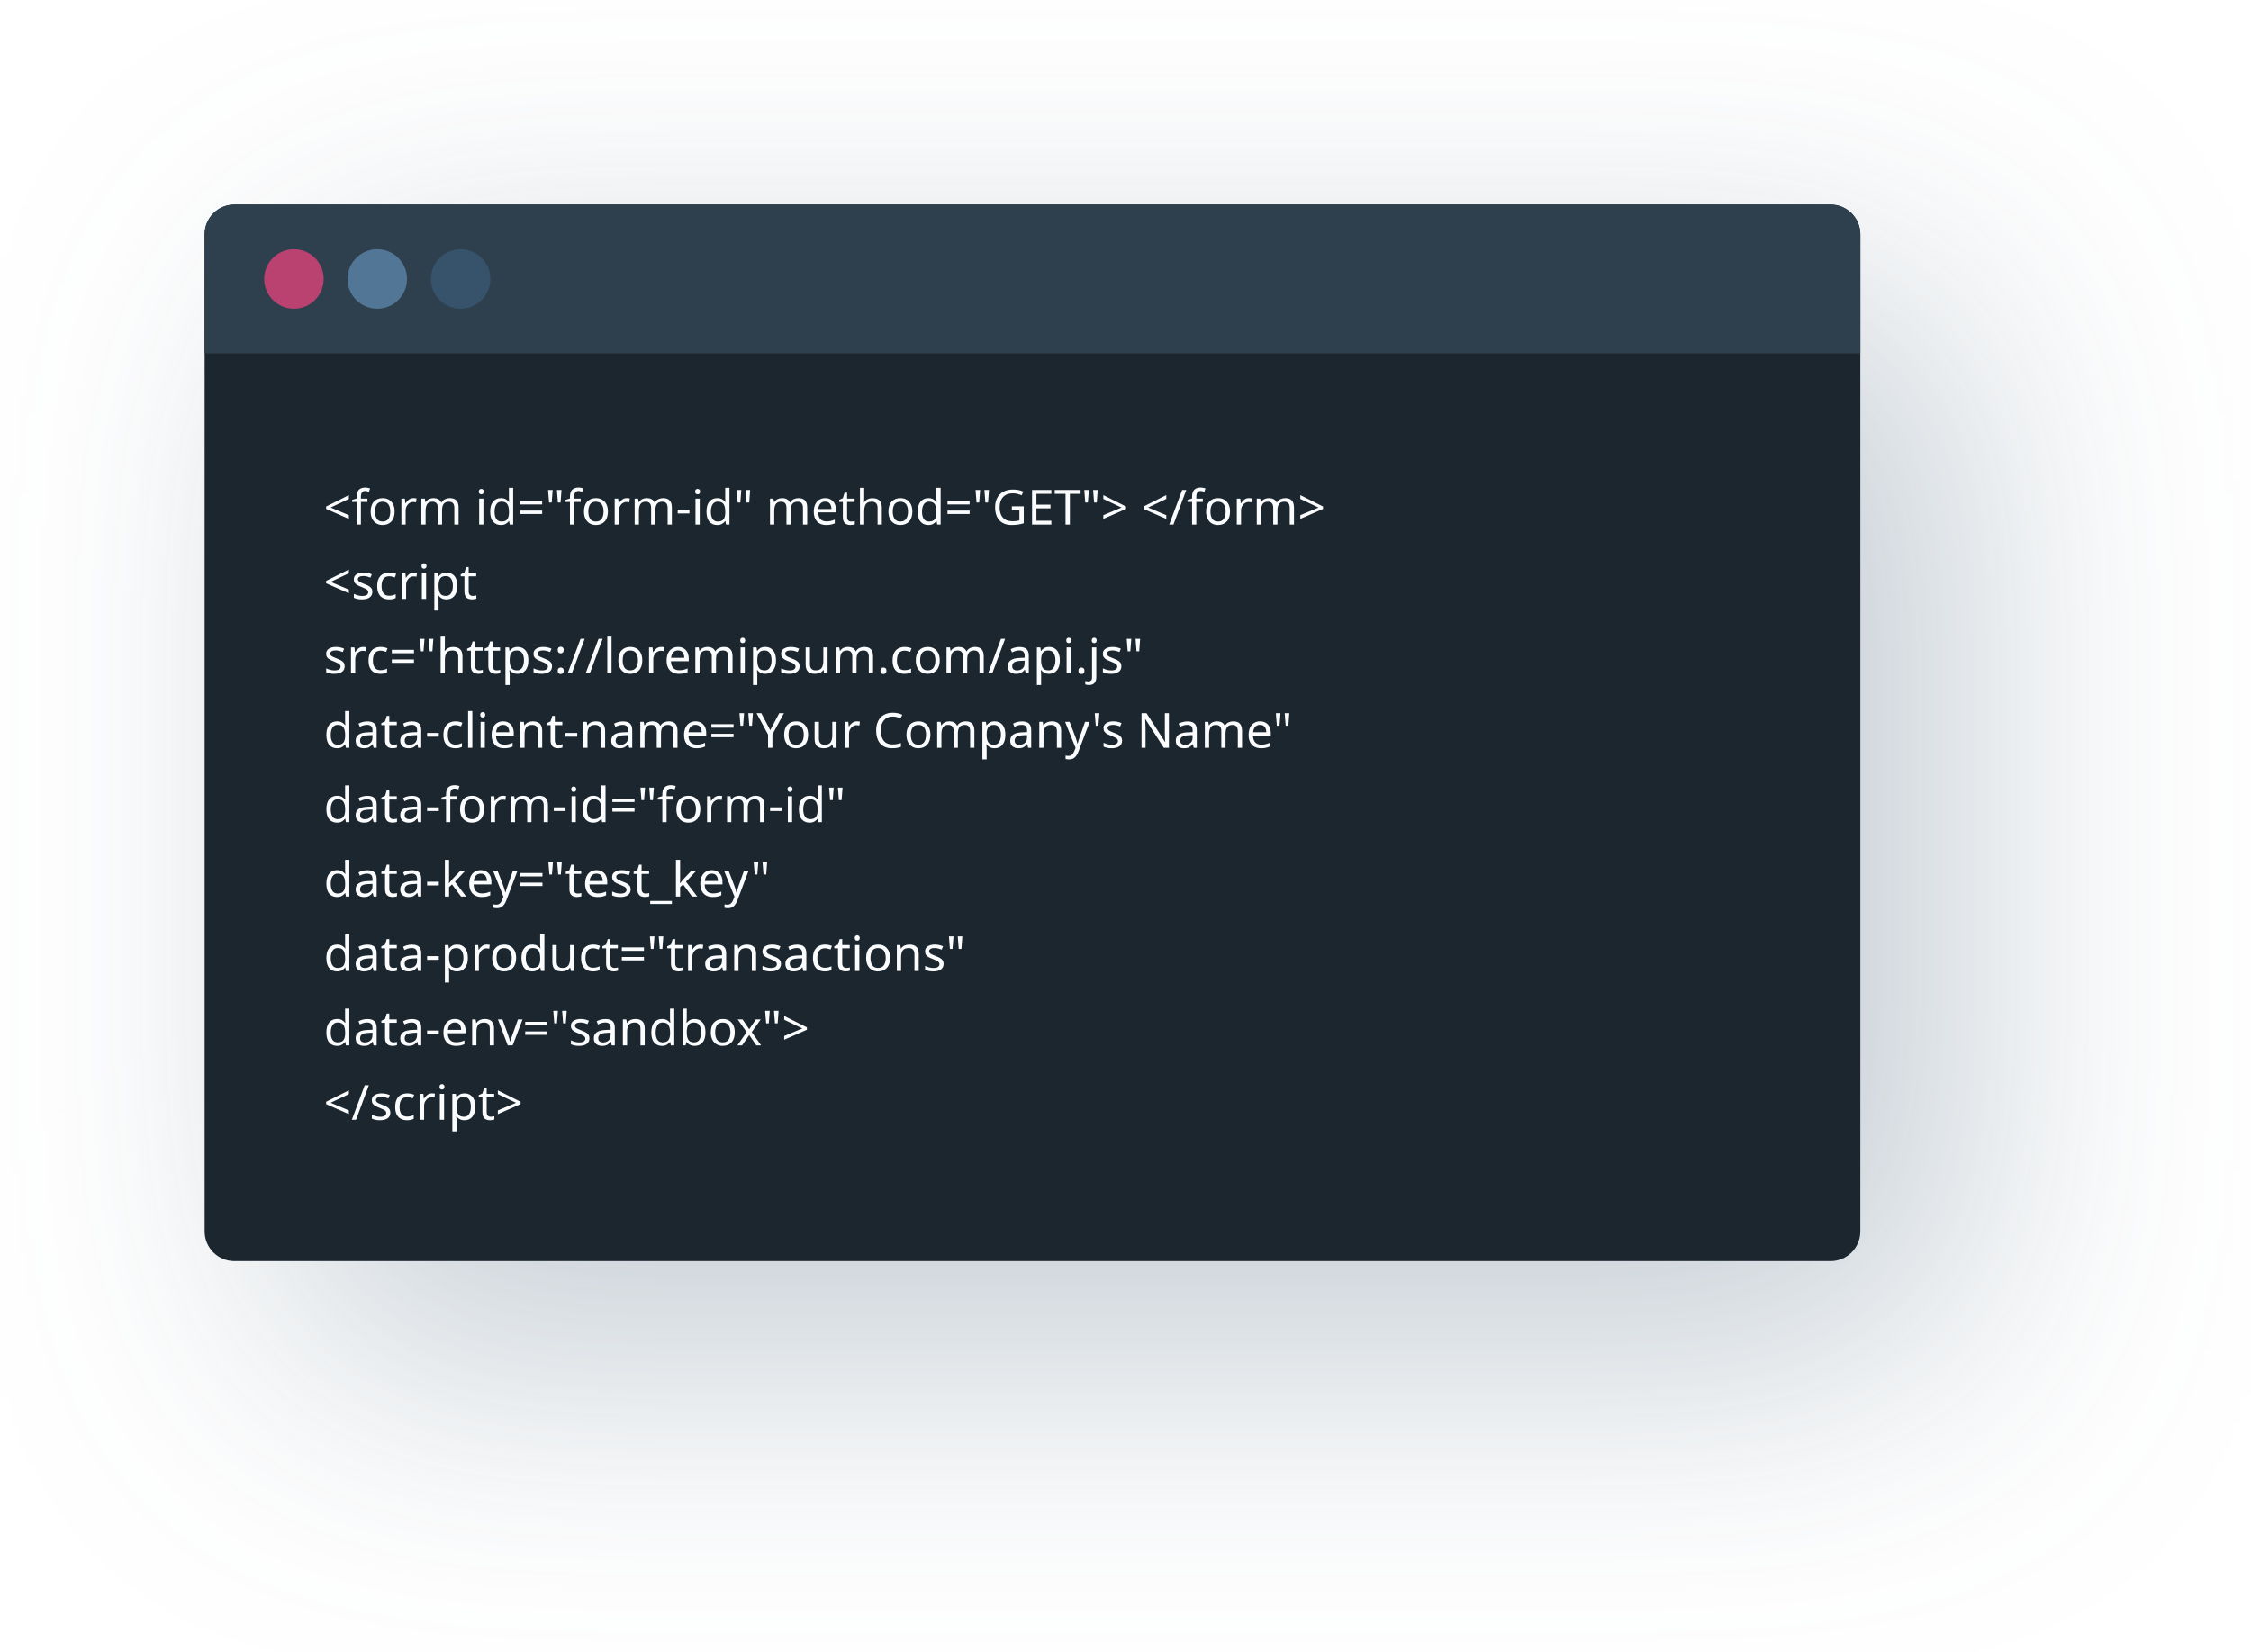
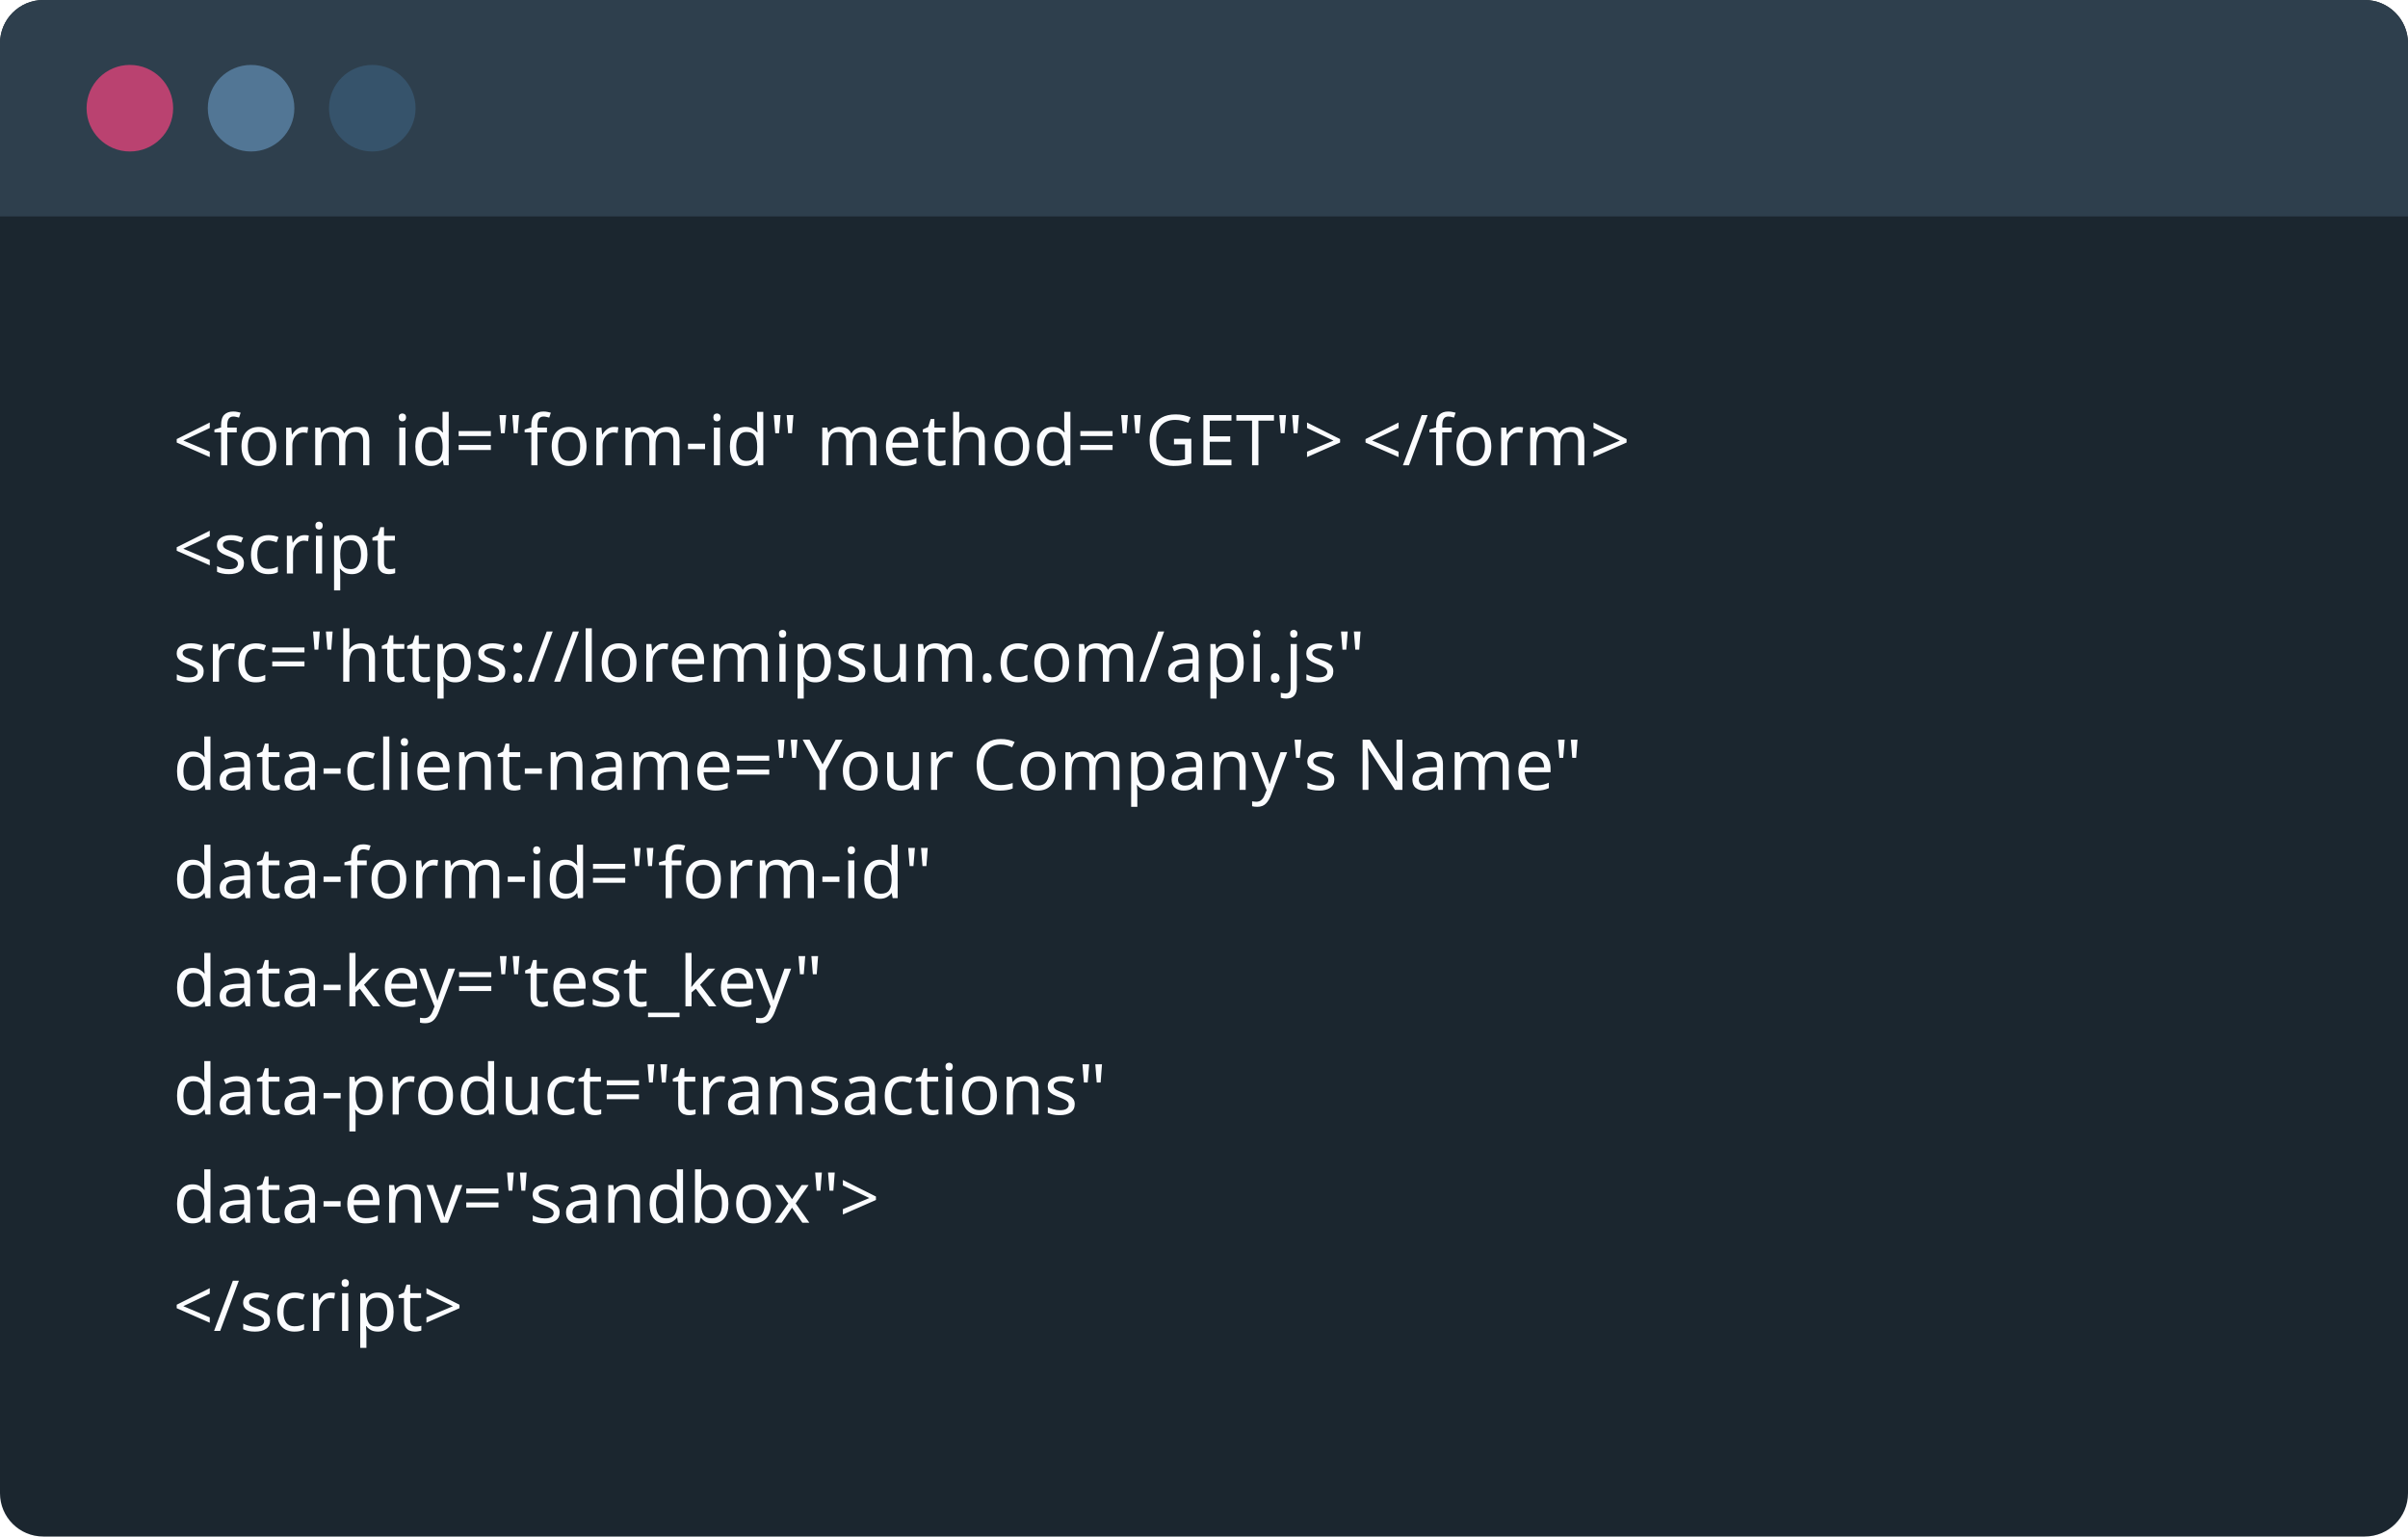
- <svg xmlns="http://www.w3.org/2000/svg" xmlns:xlink="http://www.w3.org/1999/xlink" width="605" height="444">
+ <svg xmlns="http://www.w3.org/2000/svg" xmlns:xlink="http://www.w3.org/1999/xlink" width="100%" viewBox="0 0 445 284">
  <defs>
+     <clipPath id="roundedClip">
+       <rect x="0" y="0" width="445" height="284" rx="8" ry="8" />
+     </clipPath>
    <filter x="-24.2%" y="-37.9%" width="159.6%" height="193.3%" filterUnits="objectBoundingBox" id="a">
-       <feOffset dx="25" dy="25" in="SourceAlpha" result="shadowOffsetOuter1" />
-       <feGaussianBlur stdDeviation="40" in="shadowOffsetOuter1" result="shadowBlurOuter1" />
-       <feColorMatrix values="0 0 0 0 0.212 0 0 0 0 0.325 0 0 0 0 0.419 0 0 0 0.301 0" in="shadowBlurOuter1" />
+       <feOffset dx="0" dy="0" in="SourceAlpha" result="shadowOffsetOuter1" />
+       <feGaussianBlur stdDeviation="10" in="shadowOffsetOuter1" result="shadowBlurOuter1" />
+       <feColorMatrix values="0 0 0 0 0.212                 0 0 0 0 0.325                 0 0 0 0 0.419                 0 0 0 0.301 0" in="shadowBlurOuter1" />
    </filter>
    <rect id="b" x="0" y="0" width="445" height="284" rx="8" />
  </defs>
-   <g fill="none" fill-rule="evenodd">
-     <g transform="translate(55 55)">
+   <g clip-path="url(#roundedClip)" fill="none" fill-rule="evenodd">
+     <g>
      <use fill="#000" filter="url(#a)" xlink:href="#b" />
      <use fill="#1B262F" xlink:href="#b" />
    </g>
-     <path d="M63 55h429a8 8 0 018 8v32H55V63a8 8 0 018-8z" fill="#2E3F4D" />
-     <g transform="translate(71 67)">
+     <path d="M8 0h429a8 8 0 018 8v32H0V8a8 8 0 018-8z" fill="#2E3F4D" />
+     <g transform="translate(16 12)">
      <circle fill="#BA4270" cx="8" cy="8" r="8" />
      <circle fill="#527695" cx="30.4" cy="8" r="8" />
      <circle fill="#36536B" cx="52.8" cy="8" r="8" />
    </g>
-     <text font-family="RobotoMono-Regular, Roboto Mono" font-size="13" fill="#FBFCFE" transform="translate(55 55)">
+     <text font-family="RobotoMono-Regular, Roboto Mono" font-size="13" fill="#FBFCFE">
      <tspan x="32" y="86">&lt;form id="form-id" method="GET"&gt; &lt;/form&gt;</tspan>
      <tspan x="32" y="106">&lt;script</tspan>
      <tspan x="32" y="126"> src="https://loremipsum.com/api.js"</tspan>
      <tspan x="32" y="146"> data-client-name="Your Company's Name"</tspan>
      <tspan x="32" y="166"> data-form-id="form-id"</tspan>
      <tspan x="32" y="186"> data-key="test_key"</tspan>
      <tspan x="32" y="206"> data-product="transactions"</tspan>
      <tspan x="32" y="226"> data-env="sandbox"&gt;</tspan>
      <tspan x="32" y="246">&lt;/script&gt;</tspan>
    </text>
  </g>
</svg>
